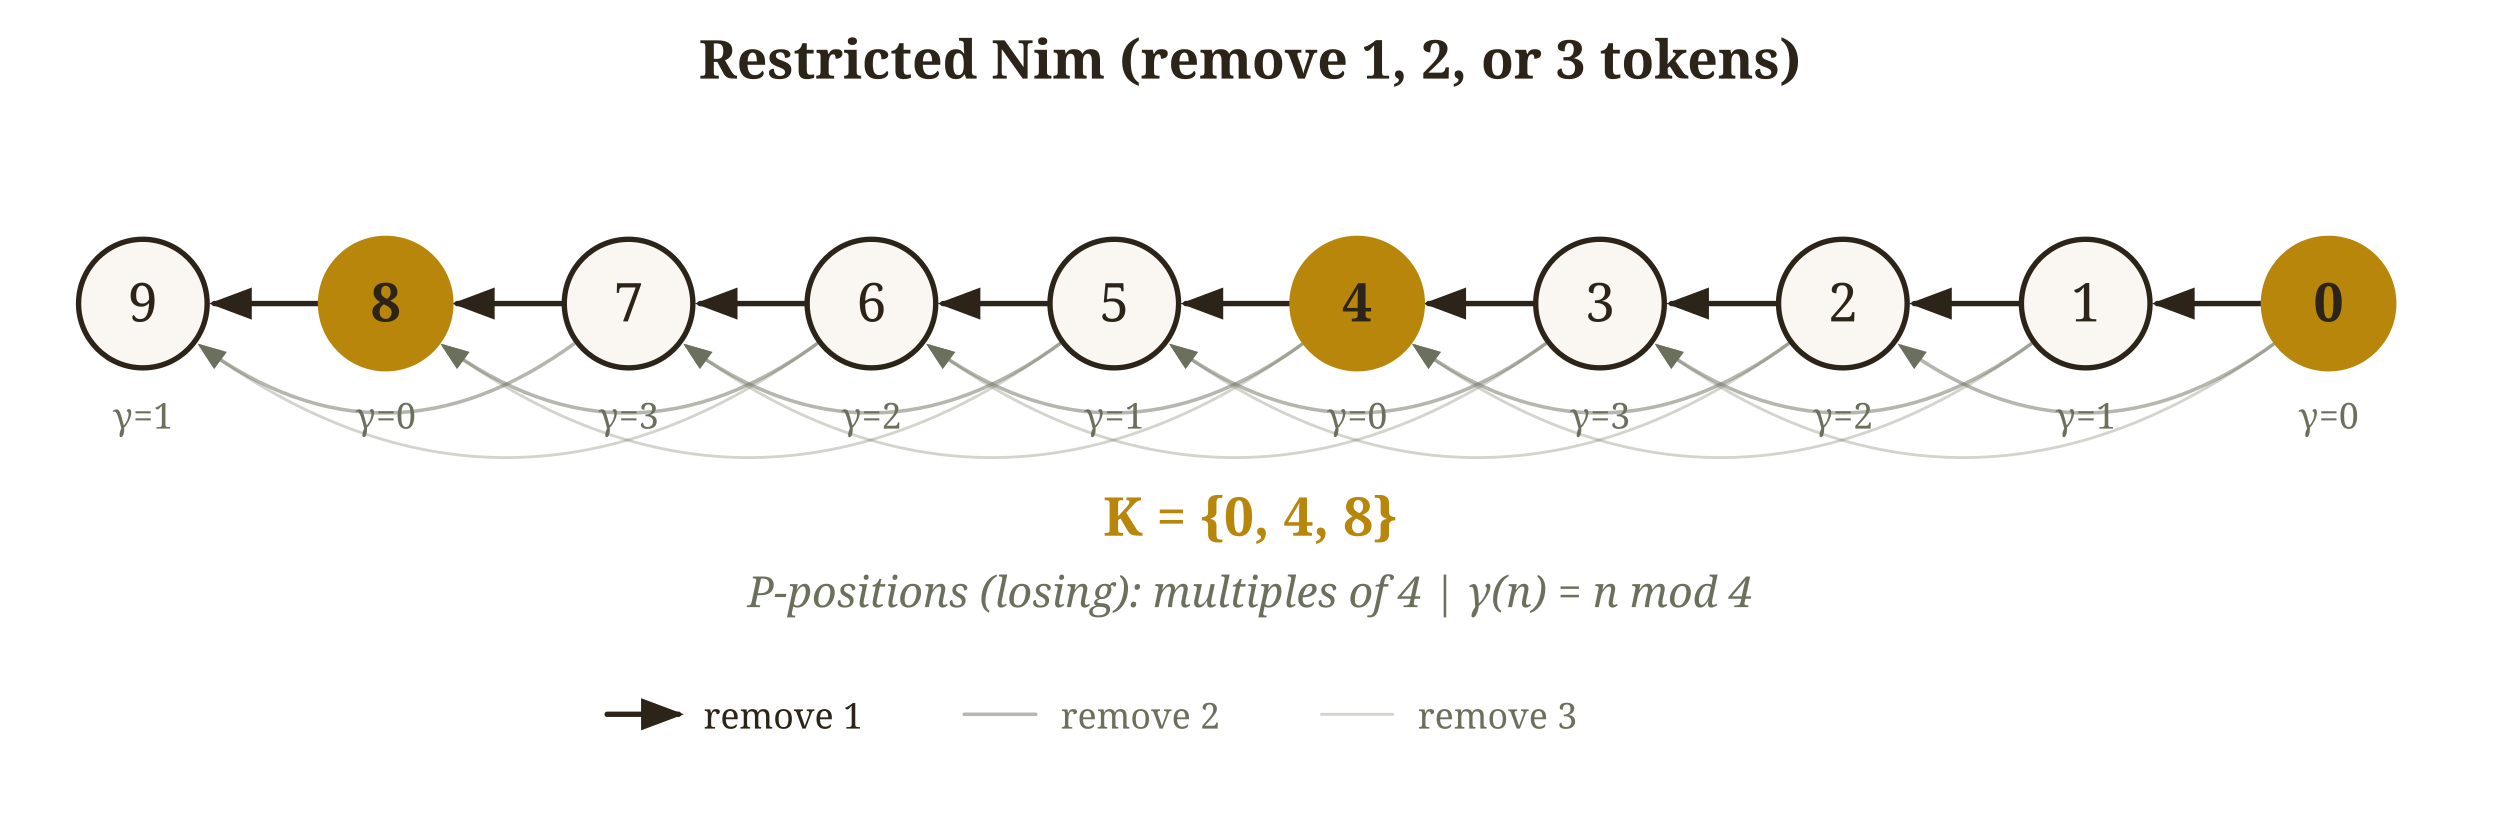
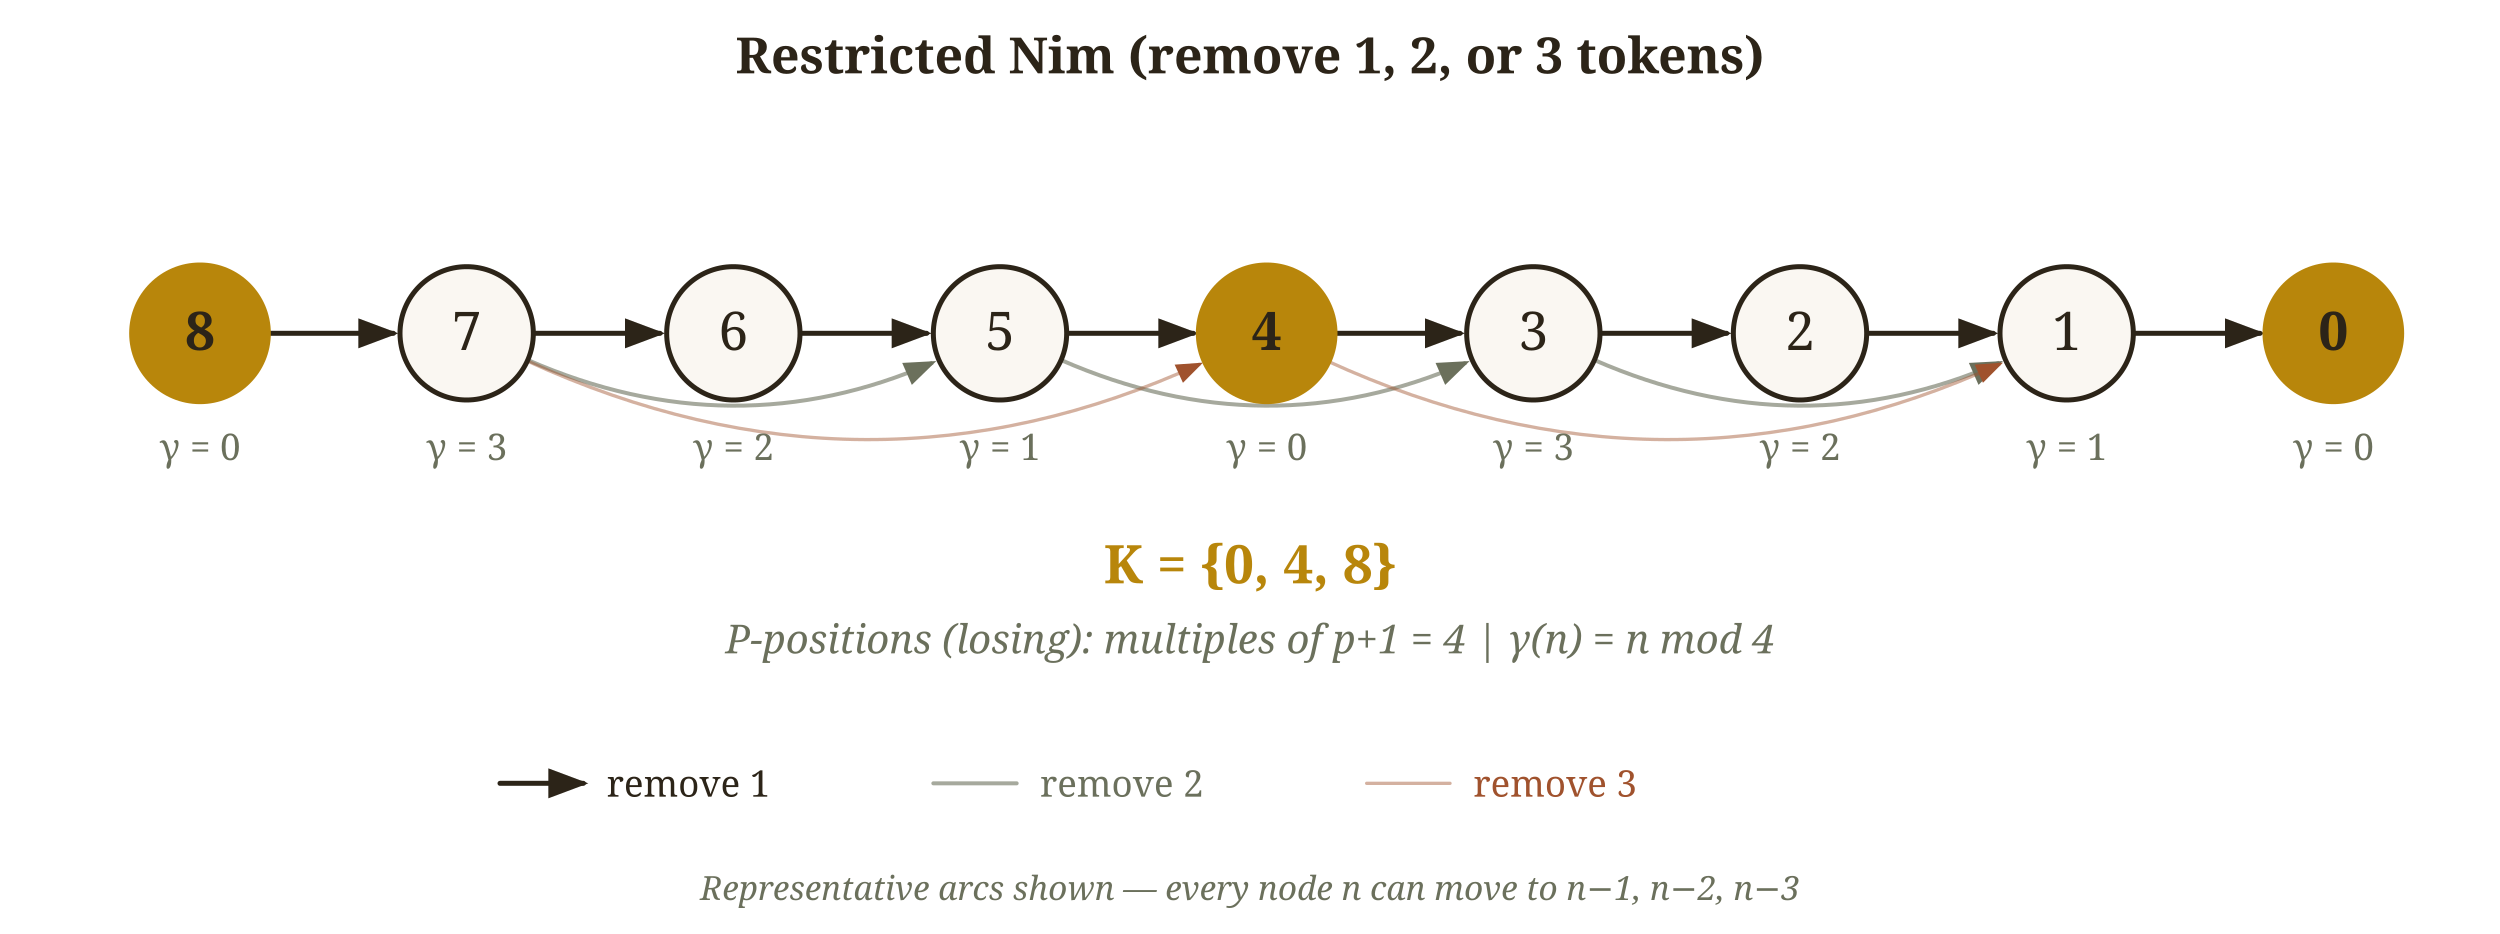
- <svg xmlns="http://www.w3.org/2000/svg" width="700" height="230" viewBox="0 0 700 230">
+ <svg xmlns="http://www.w3.org/2000/svg" width="750" height="280" viewBox="0 0 750 280">
  <style>
-   @media (prefers-color-scheme: dark) {
-     .bg { fill: #1C1917; }
-     .txt { fill: #E8E0D4; }
-     .txt-sec { fill: #8B9A6B; }
-     .accent { fill: #D4A843; }
-     .accent-stroke { stroke: #D4A843; }
-     .sienna { fill: #C97A50; }
-     .sienna-stroke { stroke: #C97A50; }
-     .olive { fill: #8B9A6B; }
-     .olive-stroke { stroke: #8B9A6B; }
-     .border-stroke { stroke: #44403C; }
-     .line { stroke: #E8E0D4; }
-     .line-light { stroke: #44403C; }
-     .node-fill { fill: #1C1917; }
-     .node-stroke { stroke: #E8E0D4; }
-     .accent-bg { fill: #D4A843; fill-opacity: 0.2; }
-     .olive-bg { fill: #8B9A6B; fill-opacity: 0.2; }
-     .sienna-bg { fill: #C97A50; fill-opacity: 0.2; }
-     .marker-dark { fill: #E8E0D4; }
-     .marker-accent { fill: #D4A843; }
-     .marker-olive { fill: #8B9A6B; }
-     .marker-sienna { fill: #C97A50; }
-     .xor-bg { fill: #D4A843; fill-opacity: 0.12; }
-     .highlight-bg { fill: #D4A843; fill-opacity: 0.08; }
-     .kernel-fill { fill: #D4A843; }
-     .p-fill { fill: #8B9A6B; }
-     .n-fill { fill: #C97A50; }
-   }
-   .dark .bg { fill: #1C1917; }
-   .dark .txt { fill: #E8E0D4; }
+   .dark .bg { fill: #111111; }
+   .dark .txt { fill: #f0f0f0; }
  .dark .txt-sec { fill: #8B9A6B; }
  .dark .accent { fill: #D4A843; }
  .dark .accent-stroke { stroke: #D4A843; }
  .dark .sienna { fill: #C97A50; }
  .dark .sienna-stroke { stroke: #C97A50; }
  .dark .olive { fill: #8B9A6B; }
  .dark .olive-stroke { stroke: #8B9A6B; }
-   .dark .border-stroke { stroke: #44403C; }
-   .dark .line { stroke: #E8E0D4; }
-   .dark .line-light { stroke: #44403C; }
-   .dark .node-fill { fill: #1C1917; }
-   .dark .node-stroke { stroke: #E8E0D4; }
+   .dark .border-stroke { stroke: #2a2a2a; }
+   .dark .line { stroke: #f0f0f0; }
+   .dark .line-light { stroke: #2a2a2a; }
+   .dark .node-fill { fill: #111111; }
+   .dark .node-stroke { stroke: #f0f0f0; }
  .dark .accent-bg { fill: #D4A843; fill-opacity: 0.2; }
  .dark .olive-bg { fill: #8B9A6B; fill-opacity: 0.2; }
  .dark .sienna-bg { fill: #C97A50; fill-opacity: 0.2; }
-   .dark .marker-dark { fill: #E8E0D4; }
+   .dark .marker-dark { fill: #f0f0f0; }
  .dark .marker-accent { fill: #D4A843; }
  .dark .marker-olive { fill: #8B9A6B; }
  .dark .marker-sienna { fill: #C97A50; }
  .dark .xor-bg { fill: #D4A843; fill-opacity: 0.12; }
  .dark .highlight-bg { fill: #D4A843; fill-opacity: 0.08; }
  .dark .kernel-fill { fill: #D4A843; }
  .dark .p-fill { fill: #8B9A6B; }
  .dark .n-fill { fill: #C97A50; }
</style>
  <defs>
    <marker id="arr" markerWidth="8" markerHeight="6" refX="7" refY="3" orient="auto">
      <polygon points="0 0, 8 3, 0 6" class="marker-dark" fill="#2C2418" />
    </marker>
    <marker id="arr-accent" markerWidth="8" markerHeight="6" refX="7" refY="3" orient="auto">
      <polygon points="0 0, 8 3, 0 6" class="marker-accent" fill="#B8860B" />
    </marker>
    <marker id="arr-olive" markerWidth="8" markerHeight="6" refX="7" refY="3" orient="auto">
      <polygon points="0 0, 8 3, 0 6" class="marker-olive" fill="#6B705C" />
    </marker>
    <marker id="arr-sienna" markerWidth="8" markerHeight="6" refX="7" refY="3" orient="auto">
      <polygon points="0 0, 8 3, 0 6" class="marker-sienna" fill="#A0522D" />
    </marker>
    <filter id="shadow" x="-10%" y="-10%" width="130%" height="130%">
      <feDropShadow dx="1" dy="1" stdDeviation="1.5" flood-opacity="0.1" />
    </filter>
  </defs>
-   <text x="350" y="22" text-anchor="middle" font-family="Georgia, serif" font-size="15" class="txt" fill="#2C2418" font-weight="bold" font-style="normal">Restricted Nim (remove 1, 2, or 3 tokens)</text>
-   <line x1="634.0" y1="85.0" x2="604.0" y2="85.0" class="line" stroke="#2C2418" stroke-width="1.5" stroke-opacity="1.0" stroke-linecap="round" marker-end="url(#arr)" />
-   <path d="M 637.5,95.7 Q 584.0,135.0 532.1,96.8" fill="none" class="olive-stroke" stroke="#6B705C" stroke-width="1.0" stroke-opacity="0.5" marker-end="url(#arr-olive)" />
-   <path d="M 637.5,95.7 Q 550.0,160.0 464.1,96.8" fill="none" class="olive-stroke" stroke="#6B705C" stroke-width="0.8" stroke-opacity="0.3" marker-end="url(#arr-olive)" />
-   <line x1="566.0" y1="85.0" x2="536.0" y2="85.0" class="line" stroke="#2C2418" stroke-width="1.5" stroke-opacity="1.0" stroke-linecap="round" marker-end="url(#arr)" />
-   <path d="M 569.5,95.7 Q 516.0,135.0 464.1,96.8" fill="none" class="olive-stroke" stroke="#6B705C" stroke-width="1.0" stroke-opacity="0.5" marker-end="url(#arr-olive)" />
-   <path d="M 569.5,95.7 Q 482.0,160.0 396.1,96.8" fill="none" class="olive-stroke" stroke="#6B705C" stroke-width="0.8" stroke-opacity="0.3" marker-end="url(#arr-olive)" />
-   <line x1="498.0" y1="85.0" x2="468.0" y2="85.0" class="line" stroke="#2C2418" stroke-width="1.5" stroke-opacity="1.0" stroke-linecap="round" marker-end="url(#arr)" />
-   <path d="M 501.5,95.7 Q 448.0,135.0 396.1,96.8" fill="none" class="olive-stroke" stroke="#6B705C" stroke-width="1.0" stroke-opacity="0.5" marker-end="url(#arr-olive)" />
-   <path d="M 501.5,95.7 Q 414.0,160.0 328.1,96.8" fill="none" class="olive-stroke" stroke="#6B705C" stroke-width="0.8" stroke-opacity="0.3" marker-end="url(#arr-olive)" />
-   <line x1="430.0" y1="85.0" x2="400.0" y2="85.0" class="line" stroke="#2C2418" stroke-width="1.5" stroke-opacity="1.0" stroke-linecap="round" marker-end="url(#arr)" />
-   <path d="M 433.5,95.7 Q 380.0,135.0 328.1,96.8" fill="none" class="olive-stroke" stroke="#6B705C" stroke-width="1.0" stroke-opacity="0.5" marker-end="url(#arr-olive)" />
-   <path d="M 433.5,95.7 Q 346.0,160.0 260.1,96.8" fill="none" class="olive-stroke" stroke="#6B705C" stroke-width="0.8" stroke-opacity="0.3" marker-end="url(#arr-olive)" />
-   <line x1="362.0" y1="85.0" x2="332.0" y2="85.0" class="line" stroke="#2C2418" stroke-width="1.5" stroke-opacity="1.0" stroke-linecap="round" marker-end="url(#arr)" />
-   <path d="M 365.5,95.7 Q 312.0,135.0 260.1,96.8" fill="none" class="olive-stroke" stroke="#6B705C" stroke-width="1.0" stroke-opacity="0.5" marker-end="url(#arr-olive)" />
-   <path d="M 365.5,95.7 Q 278.0,160.0 192.1,96.8" fill="none" class="olive-stroke" stroke="#6B705C" stroke-width="0.8" stroke-opacity="0.3" marker-end="url(#arr-olive)" />
-   <line x1="294.0" y1="85.0" x2="264.0" y2="85.0" class="line" stroke="#2C2418" stroke-width="1.5" stroke-opacity="1.0" stroke-linecap="round" marker-end="url(#arr)" />
-   <path d="M 297.5,95.7 Q 244.0,135.0 192.1,96.8" fill="none" class="olive-stroke" stroke="#6B705C" stroke-width="1.0" stroke-opacity="0.5" marker-end="url(#arr-olive)" />
-   <path d="M 297.5,95.7 Q 210.0,160.0 124.1,96.8" fill="none" class="olive-stroke" stroke="#6B705C" stroke-width="0.8" stroke-opacity="0.3" marker-end="url(#arr-olive)" />
-   <line x1="226.0" y1="85.0" x2="196.0" y2="85.0" class="line" stroke="#2C2418" stroke-width="1.5" stroke-opacity="1.0" stroke-linecap="round" marker-end="url(#arr)" />
-   <path d="M 229.5,95.7 Q 176.0,135.0 124.1,96.8" fill="none" class="olive-stroke" stroke="#6B705C" stroke-width="1.0" stroke-opacity="0.5" marker-end="url(#arr-olive)" />
-   <path d="M 229.5,95.7 Q 142.0,160.0 56.1,96.8" fill="none" class="olive-stroke" stroke="#6B705C" stroke-width="0.8" stroke-opacity="0.3" marker-end="url(#arr-olive)" />
-   <line x1="158.0" y1="85.0" x2="128.0" y2="85.0" class="line" stroke="#2C2418" stroke-width="1.5" stroke-opacity="1.0" stroke-linecap="round" marker-end="url(#arr)" />
-   <path d="M 161.5,95.7 Q 108.0,135.0 56.1,96.8" fill="none" class="olive-stroke" stroke="#6B705C" stroke-width="1.0" stroke-opacity="0.5" marker-end="url(#arr-olive)" />
-   <line x1="90.0" y1="85.0" x2="60.0" y2="85.0" class="line" stroke="#2C2418" stroke-width="1.5" stroke-opacity="1.0" stroke-linecap="round" marker-end="url(#arr)" />
-   <circle cx="652" cy="85" r="18" class="kernel-fill accent-stroke" fill="#B8860B" stroke="#B8860B" stroke-width="2" fill-opacity="1" />
-   <text x="652" y="90" text-anchor="middle" font-family="Georgia, serif" font-size="15" class="txt" fill="#2C2418" font-weight="bold" font-style="normal">0</text>
-   <text x="652" y="120" text-anchor="middle" font-family="Georgia, serif" font-size="10" class="txt-sec" fill="#6B705C" font-weight="normal" font-style="normal">γ=0</text>
-   <circle cx="584" cy="85" r="18" class="node-fill node-stroke" fill="#FAF7F2" stroke="#2C2418" stroke-width="1.5" fill-opacity="1" />
-   <text x="584" y="90" text-anchor="middle" font-family="Georgia, serif" font-size="15" class="txt" fill="#2C2418" font-weight="normal" font-style="normal">1</text>
-   <text x="584" y="120" text-anchor="middle" font-family="Georgia, serif" font-size="10" class="txt-sec" fill="#6B705C" font-weight="normal" font-style="normal">γ=1</text>
-   <circle cx="516" cy="85" r="18" class="node-fill node-stroke" fill="#FAF7F2" stroke="#2C2418" stroke-width="1.5" fill-opacity="1" />
-   <text x="516" y="90" text-anchor="middle" font-family="Georgia, serif" font-size="15" class="txt" fill="#2C2418" font-weight="normal" font-style="normal">2</text>
-   <text x="516" y="120" text-anchor="middle" font-family="Georgia, serif" font-size="10" class="txt-sec" fill="#6B705C" font-weight="normal" font-style="normal">γ=2</text>
-   <circle cx="448" cy="85" r="18" class="node-fill node-stroke" fill="#FAF7F2" stroke="#2C2418" stroke-width="1.5" fill-opacity="1" />
-   <text x="448" y="90" text-anchor="middle" font-family="Georgia, serif" font-size="15" class="txt" fill="#2C2418" font-weight="normal" font-style="normal">3</text>
-   <text x="448" y="120" text-anchor="middle" font-family="Georgia, serif" font-size="10" class="txt-sec" fill="#6B705C" font-weight="normal" font-style="normal">γ=3</text>
-   <circle cx="380" cy="85" r="18" class="kernel-fill accent-stroke" fill="#B8860B" stroke="#B8860B" stroke-width="2" fill-opacity="1" />
-   <text x="380" y="90" text-anchor="middle" font-family="Georgia, serif" font-size="15" class="txt" fill="#2C2418" font-weight="bold" font-style="normal">4</text>
-   <text x="380" y="120" text-anchor="middle" font-family="Georgia, serif" font-size="10" class="txt-sec" fill="#6B705C" font-weight="normal" font-style="normal">γ=0</text>
-   <circle cx="312" cy="85" r="18" class="node-fill node-stroke" fill="#FAF7F2" stroke="#2C2418" stroke-width="1.5" fill-opacity="1" />
-   <text x="312" y="90" text-anchor="middle" font-family="Georgia, serif" font-size="15" class="txt" fill="#2C2418" font-weight="normal" font-style="normal">5</text>
-   <text x="312" y="120" text-anchor="middle" font-family="Georgia, serif" font-size="10" class="txt-sec" fill="#6B705C" font-weight="normal" font-style="normal">γ=1</text>
-   <circle cx="244" cy="85" r="18" class="node-fill node-stroke" fill="#FAF7F2" stroke="#2C2418" stroke-width="1.5" fill-opacity="1" />
-   <text x="244" y="90" text-anchor="middle" font-family="Georgia, serif" font-size="15" class="txt" fill="#2C2418" font-weight="normal" font-style="normal">6</text>
-   <text x="244" y="120" text-anchor="middle" font-family="Georgia, serif" font-size="10" class="txt-sec" fill="#6B705C" font-weight="normal" font-style="normal">γ=2</text>
-   <circle cx="176" cy="85" r="18" class="node-fill node-stroke" fill="#FAF7F2" stroke="#2C2418" stroke-width="1.5" fill-opacity="1" />
-   <text x="176" y="90" text-anchor="middle" font-family="Georgia, serif" font-size="15" class="txt" fill="#2C2418" font-weight="normal" font-style="normal">7</text>
-   <text x="176" y="120" text-anchor="middle" font-family="Georgia, serif" font-size="10" class="txt-sec" fill="#6B705C" font-weight="normal" font-style="normal">γ=3</text>
-   <circle cx="108" cy="85" r="18" class="kernel-fill accent-stroke" fill="#B8860B" stroke="#B8860B" stroke-width="2" fill-opacity="1" />
-   <text x="108" y="90" text-anchor="middle" font-family="Georgia, serif" font-size="15" class="txt" fill="#2C2418" font-weight="bold" font-style="normal">8</text>
-   <text x="108" y="120" text-anchor="middle" font-family="Georgia, serif" font-size="10" class="txt-sec" fill="#6B705C" font-weight="normal" font-style="normal">γ=0</text>
-   <circle cx="40" cy="85" r="18" class="node-fill node-stroke" fill="#FAF7F2" stroke="#2C2418" stroke-width="1.5" fill-opacity="1" />
-   <text x="40" y="90" text-anchor="middle" font-family="Georgia, serif" font-size="15" class="txt" fill="#2C2418" font-weight="normal" font-style="normal">9</text>
-   <text x="40" y="120" text-anchor="middle" font-family="Georgia, serif" font-size="10" class="txt-sec" fill="#6B705C" font-weight="normal" font-style="normal">γ=1</text>
-   <text x="350" y="150" text-anchor="middle" font-family="Georgia, serif" font-size="15" class="accent" fill="#B8860B" font-weight="bold" font-style="normal">K = {0, 4, 8}</text>
-   <text x="350" y="170" text-anchor="middle" font-family="Georgia, serif" font-size="12" class="txt-sec" fill="#6B705C" font-weight="normal" font-style="italic">P-positions (losing): multiples of 4  |  γ(n) = n mod 4</text>
-   <g transform="translate(170, 200)">
-     <line x1="0" y1="0" x2="20" y2="0" class="line" stroke="#2C2418" stroke-width="1.5" stroke-opacity="1" stroke-linecap="round" marker-end="url(#arr)" />
-     <text x="27" y="4" text-anchor="start" font-family="Georgia, serif" font-size="10" class="txt" fill="#2C2418" font-weight="normal" font-style="normal">remove 1</text>
-     <line x1="100" y1="0" x2="120" y2="0" class="olive-stroke" stroke="#6B705C" stroke-width="1.0" stroke-opacity="0.5" stroke-linecap="round" />
-     <text x="127" y="4" text-anchor="start" font-family="Georgia, serif" font-size="10" class="txt-sec" fill="#6B705C" font-weight="normal" font-style="normal">remove 2</text>
-     <line x1="200" y1="0" x2="220" y2="0" class="olive-stroke" stroke="#6B705C" stroke-width="0.8" stroke-opacity="0.3" stroke-linecap="round" />
-     <text x="227" y="4" text-anchor="start" font-family="Georgia, serif" font-size="10" class="txt-sec" fill="#6B705C" font-weight="normal" font-style="normal">remove 3</text>
+   <text x="375" y="22" text-anchor="middle" font-family="Georgia, serif" font-size="15" class="txt" fill="#2C2418" font-weight="bold" font-style="normal">Restricted Nim (remove 1, 2, or 3 tokens)</text>
+   <line x1="640.0" y1="100.0" x2="678.0" y2="100.0" class="line" stroke="#2C2418" stroke-width="1.5" stroke-opacity="1" stroke-linecap="round" marker-end="url(#arr)" />
+   <line x1="560.0" y1="100.0" x2="598.0" y2="100.0" class="line" stroke="#2C2418" stroke-width="1.5" stroke-opacity="1" stroke-linecap="round" marker-end="url(#arr)" />
+   <line x1="480.0" y1="100.0" x2="518.0" y2="100.0" class="line" stroke="#2C2418" stroke-width="1.5" stroke-opacity="1" stroke-linecap="round" marker-end="url(#arr)" />
+   <line x1="400.0" y1="100.0" x2="438.0" y2="100.0" class="line" stroke="#2C2418" stroke-width="1.5" stroke-opacity="1" stroke-linecap="round" marker-end="url(#arr)" />
+   <line x1="320.0" y1="100.0" x2="358.0" y2="100.0" class="line" stroke="#2C2418" stroke-width="1.5" stroke-opacity="1" stroke-linecap="round" marker-end="url(#arr)" />
+   <line x1="240.0" y1="100.0" x2="278.0" y2="100.0" class="line" stroke="#2C2418" stroke-width="1.5" stroke-opacity="1" stroke-linecap="round" marker-end="url(#arr)" />
+   <line x1="160.0" y1="100.0" x2="198.0" y2="100.0" class="line" stroke="#2C2418" stroke-width="1.5" stroke-opacity="1" stroke-linecap="round" marker-end="url(#arr)" />
+   <line x1="80.0" y1="100.0" x2="118.0" y2="100.0" class="line" stroke="#2C2418" stroke-width="1.5" stroke-opacity="1" stroke-linecap="round" marker-end="url(#arr)" />
+   <path d="M 478.3,108.0 Q 540.0,135.0 599.8,108.8" fill="none" class="olive-stroke" stroke="#6B705C" stroke-width="1.2" stroke-opacity="0.6" marker-end="url(#arr-olive)" />
+   <path d="M 318.3,108.0 Q 380.0,135.0 439.8,108.8" fill="none" class="olive-stroke" stroke="#6B705C" stroke-width="1.2" stroke-opacity="0.6" marker-end="url(#arr-olive)" />
+   <path d="M 158.3,108.0 Q 220.0,135.0 279.8,108.8" fill="none" class="olive-stroke" stroke="#6B705C" stroke-width="1.2" stroke-opacity="0.6" marker-end="url(#arr-olive)" />
+   <path d="M 398.2,108.3 Q 500.0,155.0 600.0,109.2" fill="none" class="sienna-stroke" stroke="#A0522D" stroke-width="1.0" stroke-opacity="0.45" marker-end="url(#arr-sienna)" />
+   <path d="M 158.2,108.3 Q 260.0,155.0 360.0,109.2" fill="none" class="sienna-stroke" stroke="#A0522D" stroke-width="1.0" stroke-opacity="0.45" marker-end="url(#arr-sienna)" />
+   <circle cx="700" cy="100" r="20" class="kernel-fill accent-stroke" fill="#B8860B" stroke="#B8860B" stroke-width="2.5" fill-opacity="1" />
+   <text x="700" y="105" text-anchor="middle" font-family="Georgia, serif" font-size="16" class="txt" fill="#2C2418" font-weight="bold" font-style="normal">0</text>
+   <text x="700" y="138" text-anchor="middle" font-family="Georgia, serif" font-size="11" class="txt-sec" fill="#6B705C" font-weight="normal" font-style="normal">γ = 0</text>
+   <circle cx="620" cy="100" r="20" class="node-fill node-stroke" fill="#FAF7F2" stroke="#2C2418" stroke-width="1.5" fill-opacity="1" />
+   <text x="620" y="105" text-anchor="middle" font-family="Georgia, serif" font-size="16" class="txt" fill="#2C2418" font-weight="normal" font-style="normal">1</text>
+   <text x="620" y="138" text-anchor="middle" font-family="Georgia, serif" font-size="11" class="txt-sec" fill="#6B705C" font-weight="normal" font-style="normal">γ = 1</text>
+   <circle cx="540" cy="100" r="20" class="node-fill node-stroke" fill="#FAF7F2" stroke="#2C2418" stroke-width="1.5" fill-opacity="1" />
+   <text x="540" y="105" text-anchor="middle" font-family="Georgia, serif" font-size="16" class="txt" fill="#2C2418" font-weight="normal" font-style="normal">2</text>
+   <text x="540" y="138" text-anchor="middle" font-family="Georgia, serif" font-size="11" class="txt-sec" fill="#6B705C" font-weight="normal" font-style="normal">γ = 2</text>
+   <circle cx="460" cy="100" r="20" class="node-fill node-stroke" fill="#FAF7F2" stroke="#2C2418" stroke-width="1.5" fill-opacity="1" />
+   <text x="460" y="105" text-anchor="middle" font-family="Georgia, serif" font-size="16" class="txt" fill="#2C2418" font-weight="normal" font-style="normal">3</text>
+   <text x="460" y="138" text-anchor="middle" font-family="Georgia, serif" font-size="11" class="txt-sec" fill="#6B705C" font-weight="normal" font-style="normal">γ = 3</text>
+   <circle cx="380" cy="100" r="20" class="kernel-fill accent-stroke" fill="#B8860B" stroke="#B8860B" stroke-width="2.5" fill-opacity="1" />
+   <text x="380" y="105" text-anchor="middle" font-family="Georgia, serif" font-size="16" class="txt" fill="#2C2418" font-weight="bold" font-style="normal">4</text>
+   <text x="380" y="138" text-anchor="middle" font-family="Georgia, serif" font-size="11" class="txt-sec" fill="#6B705C" font-weight="normal" font-style="normal">γ = 0</text>
+   <circle cx="300" cy="100" r="20" class="node-fill node-stroke" fill="#FAF7F2" stroke="#2C2418" stroke-width="1.5" fill-opacity="1" />
+   <text x="300" y="105" text-anchor="middle" font-family="Georgia, serif" font-size="16" class="txt" fill="#2C2418" font-weight="normal" font-style="normal">5</text>
+   <text x="300" y="138" text-anchor="middle" font-family="Georgia, serif" font-size="11" class="txt-sec" fill="#6B705C" font-weight="normal" font-style="normal">γ = 1</text>
+   <circle cx="220" cy="100" r="20" class="node-fill node-stroke" fill="#FAF7F2" stroke="#2C2418" stroke-width="1.5" fill-opacity="1" />
+   <text x="220" y="105" text-anchor="middle" font-family="Georgia, serif" font-size="16" class="txt" fill="#2C2418" font-weight="normal" font-style="normal">6</text>
+   <text x="220" y="138" text-anchor="middle" font-family="Georgia, serif" font-size="11" class="txt-sec" fill="#6B705C" font-weight="normal" font-style="normal">γ = 2</text>
+   <circle cx="140" cy="100" r="20" class="node-fill node-stroke" fill="#FAF7F2" stroke="#2C2418" stroke-width="1.5" fill-opacity="1" />
+   <text x="140" y="105" text-anchor="middle" font-family="Georgia, serif" font-size="16" class="txt" fill="#2C2418" font-weight="normal" font-style="normal">7</text>
+   <text x="140" y="138" text-anchor="middle" font-family="Georgia, serif" font-size="11" class="txt-sec" fill="#6B705C" font-weight="normal" font-style="normal">γ = 3</text>
+   <circle cx="60" cy="100" r="20" class="kernel-fill accent-stroke" fill="#B8860B" stroke="#B8860B" stroke-width="2.5" fill-opacity="1" />
+   <text x="60" y="105" text-anchor="middle" font-family="Georgia, serif" font-size="16" class="txt" fill="#2C2418" font-weight="bold" font-style="normal">8</text>
+   <text x="60" y="138" text-anchor="middle" font-family="Georgia, serif" font-size="11" class="txt-sec" fill="#6B705C" font-weight="normal" font-style="normal">γ = 0</text>
+   <text x="375" y="175" text-anchor="middle" font-family="Georgia, serif" font-size="16" class="accent" fill="#B8860B" font-weight="bold" font-style="normal">K = {0, 4, 8}</text>
+   <text x="375" y="196" text-anchor="middle" font-family="Georgia, serif" font-size="12" class="txt-sec" fill="#6B705C" font-weight="normal" font-style="italic">P-positions (losing): multiples of p+1 = 4  |  γ(n) = n mod 4</text>
+   <g transform="translate(150, 235)">
+     <line x1="0" y1="0" x2="25" y2="0" class="line" stroke="#2C2418" stroke-width="1.5" stroke-opacity="1" stroke-linecap="round" marker-end="url(#arr)" />
+     <text x="32" y="4" text-anchor="start" font-family="Georgia, serif" font-size="11" class="txt" fill="#2C2418" font-weight="normal" font-style="normal">remove 1</text>
+     <line x1="130" y1="0" x2="155" y2="0" class="olive-stroke" stroke="#6B705C" stroke-width="1.2" stroke-opacity="0.6" stroke-linecap="round" />
+     <text x="162" y="4" text-anchor="start" font-family="Georgia, serif" font-size="11" class="olive" fill="#6B705C" font-weight="normal" font-style="normal">remove 2</text>
+     <line x1="260" y1="0" x2="285" y2="0" class="sienna-stroke" stroke="#A0522D" stroke-width="1.0" stroke-opacity="0.45" stroke-linecap="round" />
+     <text x="292" y="4" text-anchor="start" font-family="Georgia, serif" font-size="11" class="sienna" fill="#A0522D" font-weight="normal" font-style="normal">remove 3</text>
  </g>
+   <text x="375" y="270" text-anchor="middle" font-family="Georgia, serif" font-size="10" class="txt-sec" fill="#6B705C" font-weight="normal" font-style="italic">Representative arcs shown — every node n can move to n−1, n−2, n−3</text>
</svg>
